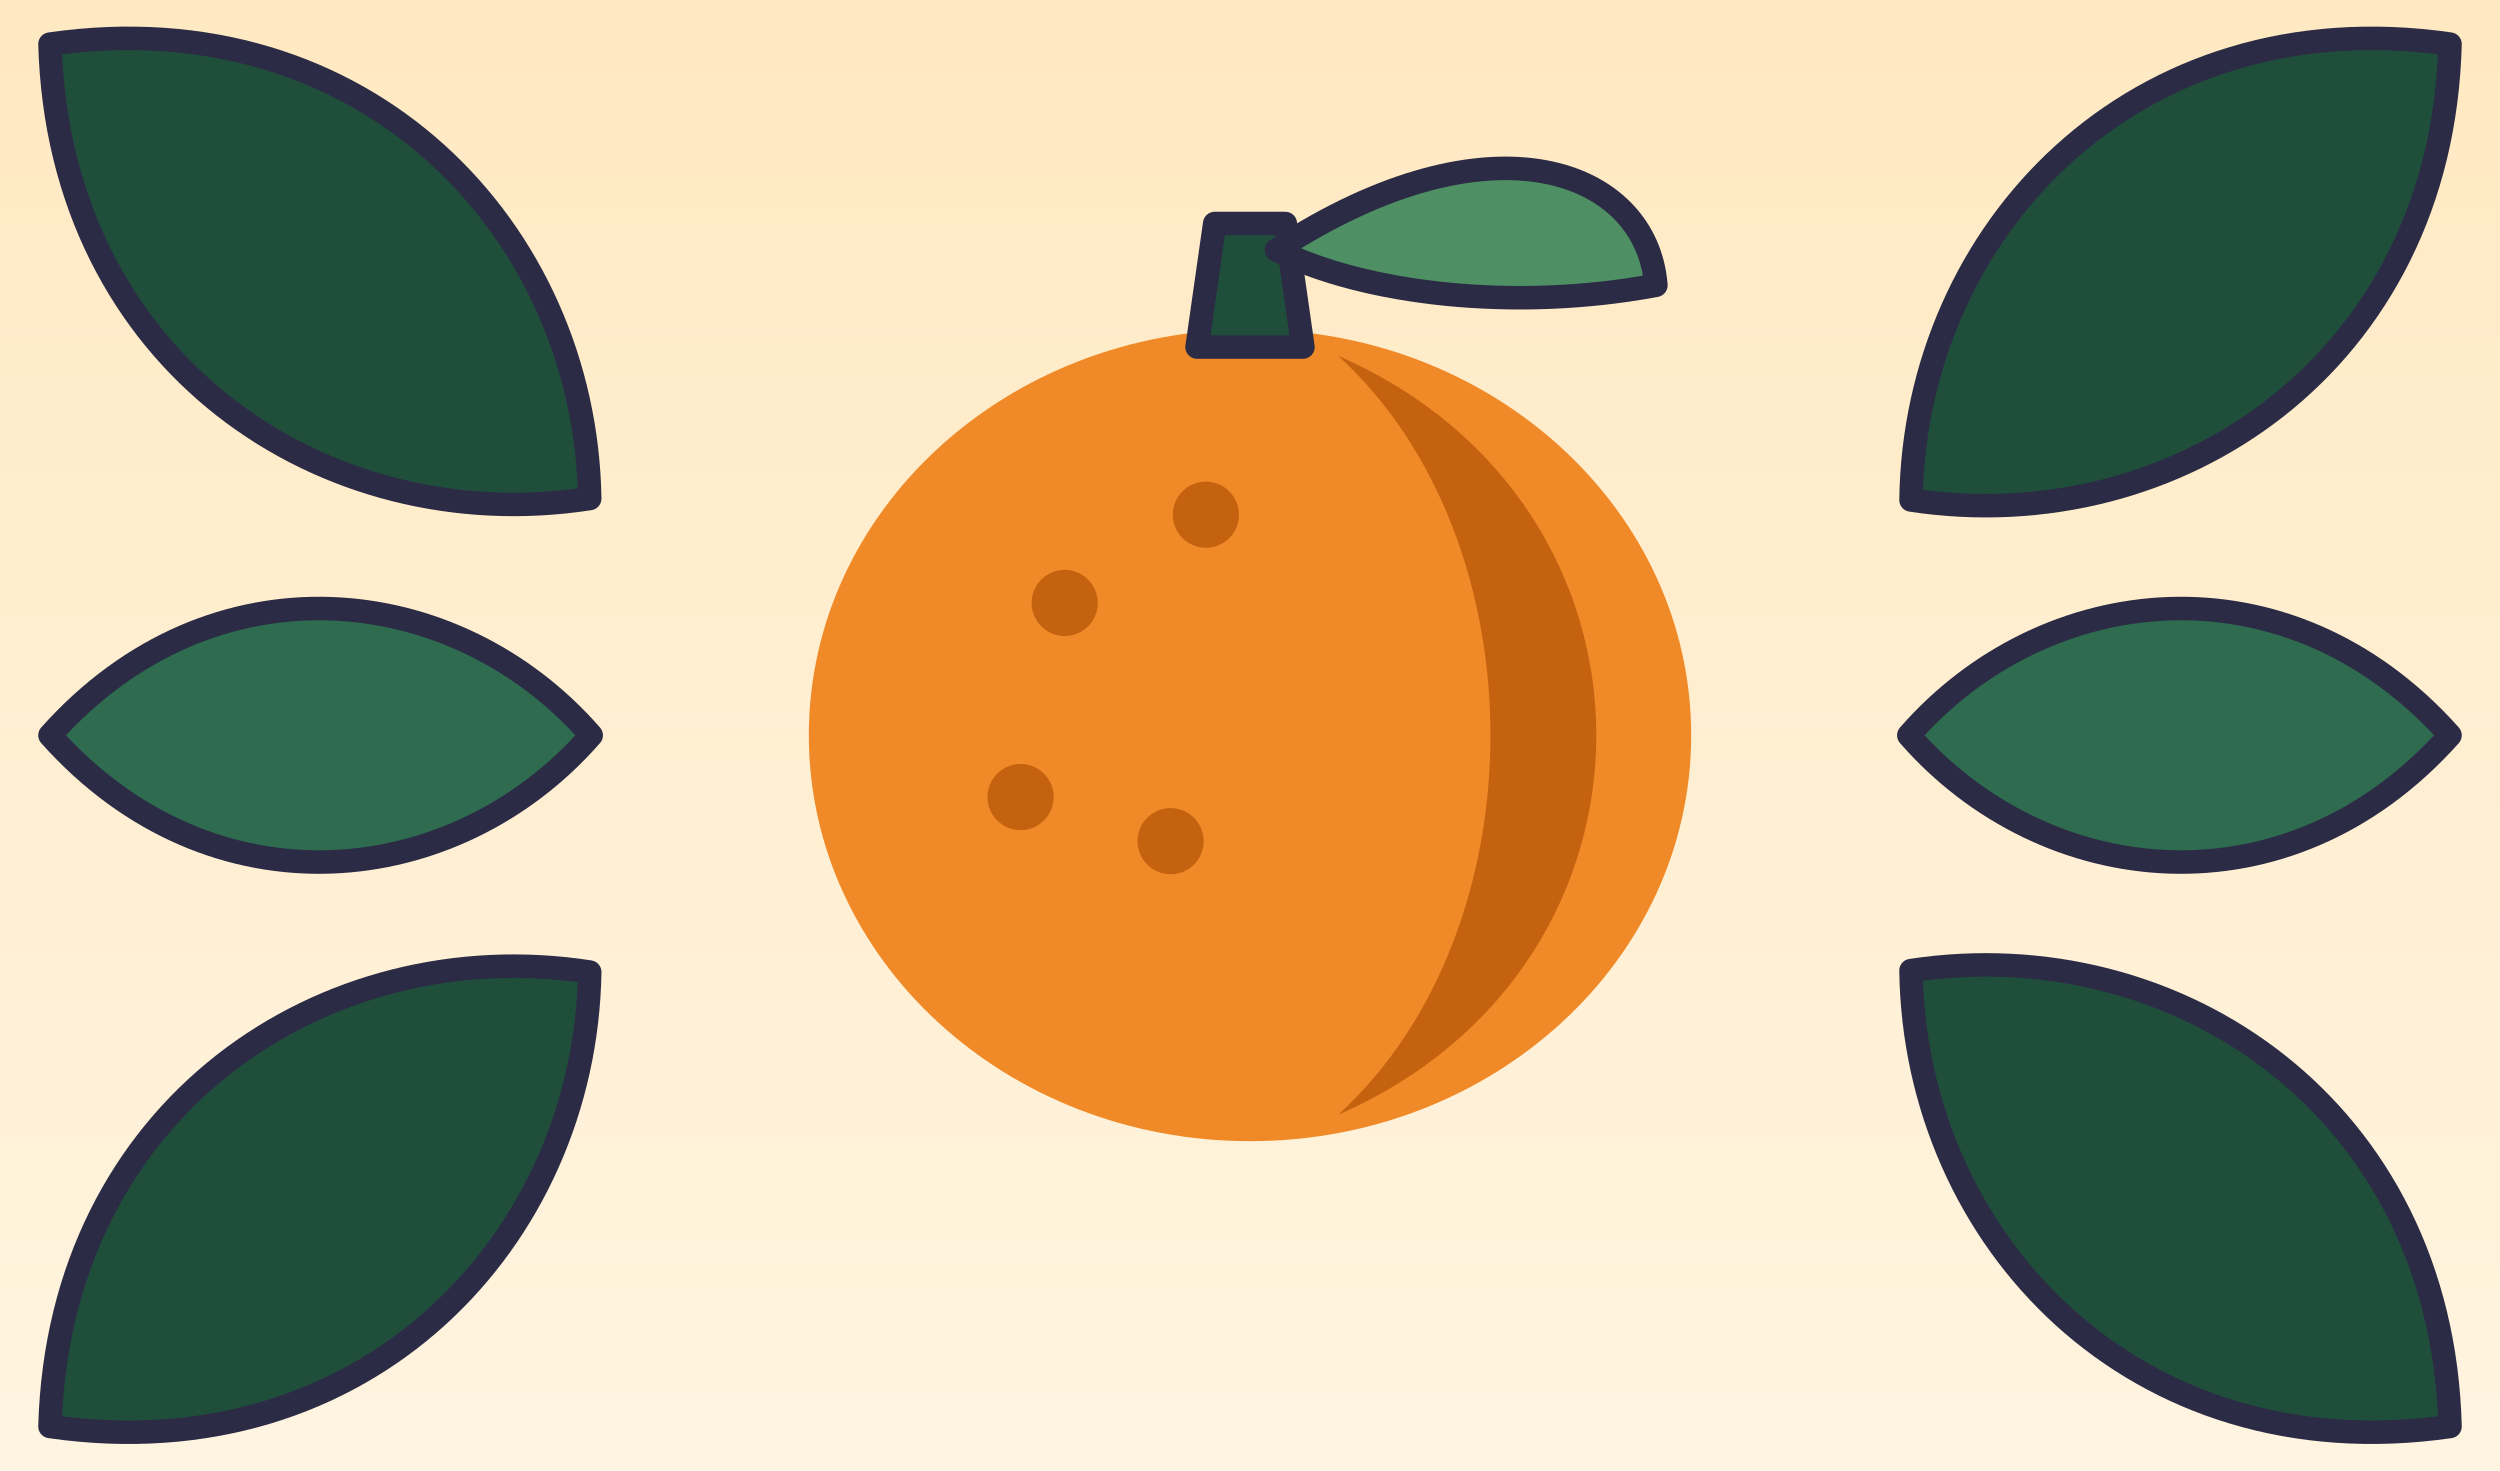
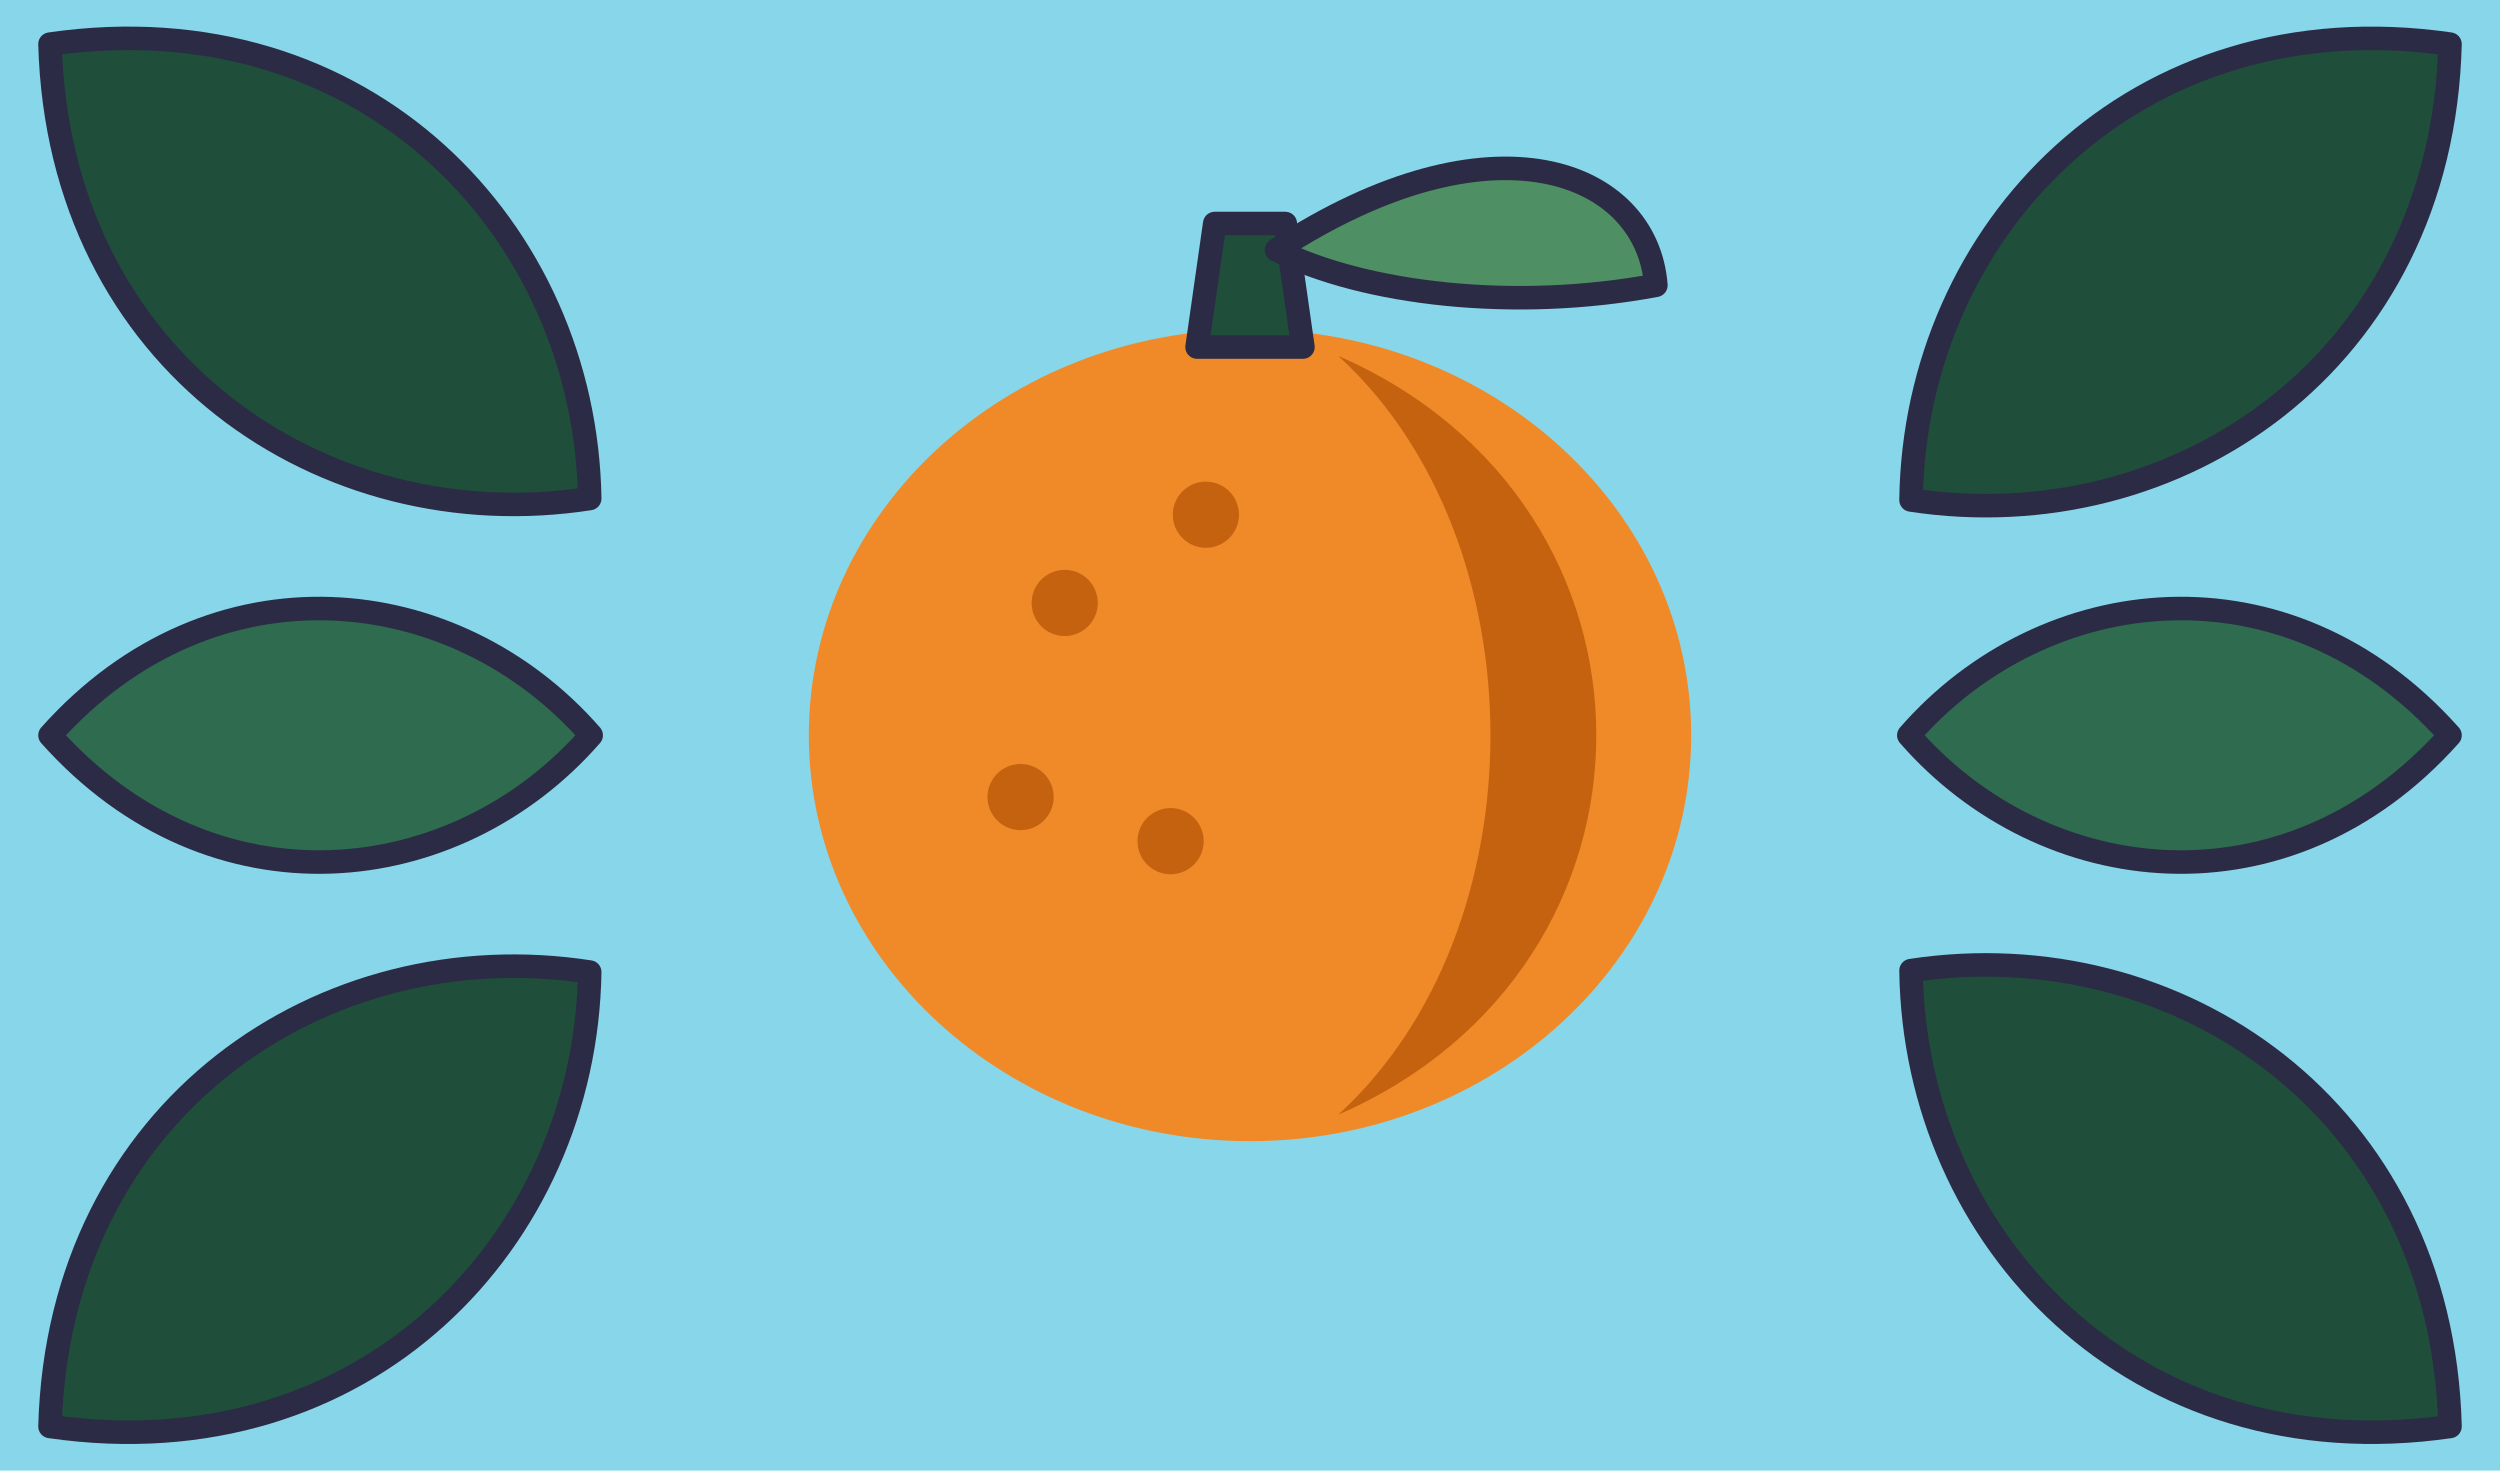
<svg xmlns="http://www.w3.org/2000/svg" viewBox="0 0 340 200" width="340" height="200" role="img" aria-label="제주 감귤" data-landmark="hallasan">
  <defs>
    <linearGradient id="sky" x1="0" y1="0" x2="0" y2="1">
-       <stop offset="0" stop-color="#FFE9C2" />
-       <stop offset="1" stop-color="#FFF4E0" />
+       <stop offset="0" stop-color="#88D6E9" />
+       <stop offset="1" stop-color="#88D6E9" />
    </linearGradient>
  </defs>
  <rect width="340" height="200" fill="url(#sky)" />
  <path d="M6.8,6.0 C49.7,-0.2 79.6,31.3 80.2,67.8 C44.1,73.4 8.0,49.3 6.8,6.0 Z" fill="#1F4F3A" />
  <path d="M333.2,6.0 C332.1,49.3 296.0,73.5 259.9,68.0 C260.4,31.4 290.3,-0.2 333.2,6.0 Z" fill="#1F4F3A" />
  <path d="M6.8,194.0 C8.0,150.7 44.1,126.6 80.2,132.2 C79.6,168.7 49.7,200.2 6.8,194.0 Z" fill="#1F4F3A" />
  <path d="M333.2,194.0 C290.3,200.2 260.4,168.6 259.9,132.0 C296.0,126.5 332.1,150.7 333.2,194.0 Z" fill="#1F4F3A" />
  <path d="M6.8,100.0 C28.9,75.2 62.0,78.9 80.4,100.0 C62.0,121.1 28.9,124.8 6.8,100.0 Z" fill="#2E6B4F" />
  <path d="M333.2,100.0 C311.1,124.8 278.0,121.1 259.6,100.0 C278.0,78.9 311.1,75.2 333.2,100.0 Z" fill="#2E6B4F" />
  <ellipse cx="170.0" cy="100.0" rx="60.0" ry="55.2" fill="#F08A28" />
  <path d="M182.0,48.4 C228.8,68.8 228.8,131.2 182.0,151.6 C209.6,126.4 209.6,73.6 182.0,48.4 Z" fill="#C4620F" />
  <g fill="#C4620F">
    <circle cx="144.8" cy="82.0" r="4.5" />
    <circle cx="159.2" cy="114.4" r="4.5" />
    <circle cx="138.8" cy="108.4" r="4.5" />
    <circle cx="164.0" cy="70.0" r="4.5" />
  </g>
  <path d="M162.8,47.2 L177.2,47.2 L174.8,30.4 L165.2,30.4 Z" fill="#1F4F3A" />
  <path d="M173.6,34.0 C203.0,14.8 224.0,23.2 225.2,38.8 C206.0,42.4 185.6,40.0 173.6,34.0 Z" fill="#4E8F63" />
  <g fill="none" stroke="#2B2B45" stroke-width="3.2" stroke-linejoin="round" stroke-linecap="round">
    <path d="M6.8,6.0 C49.7,-0.2 79.6,31.3 80.2,67.8 C44.1,73.4 8.0,49.3 6.8,6.0 Z" />
    <path d="M333.2,6.0 C332.1,49.3 296.0,73.5 259.9,68.0 C260.4,31.4 290.3,-0.2 333.2,6.0 Z" />
    <path d="M6.8,194.0 C8.0,150.7 44.1,126.6 80.2,132.2 C79.6,168.7 49.7,200.2 6.8,194.0 Z" />
    <path d="M333.2,194.0 C290.3,200.2 260.4,168.6 259.9,132.0 C296.0,126.5 332.1,150.7 333.2,194.0 Z" />
    <path d="M6.8,100.0 C28.9,75.2 62.0,78.9 80.4,100.0 C62.0,121.1 28.9,124.8 6.8,100.0 Z" />
    <path d="M333.2,100.0 C311.1,124.8 278.0,121.1 259.6,100.0 C278.0,78.9 311.1,75.2 333.2,100.0 Z" />
    <path d="M162.8,47.2 L177.2,47.2 L174.8,30.4 L165.2,30.4 Z" />
    <path d="M173.6,34.0 C203.0,14.8 224.0,23.2 225.2,38.8 C206.0,42.4 185.6,40.0 173.6,34.0 Z" />
  </g>
</svg>
